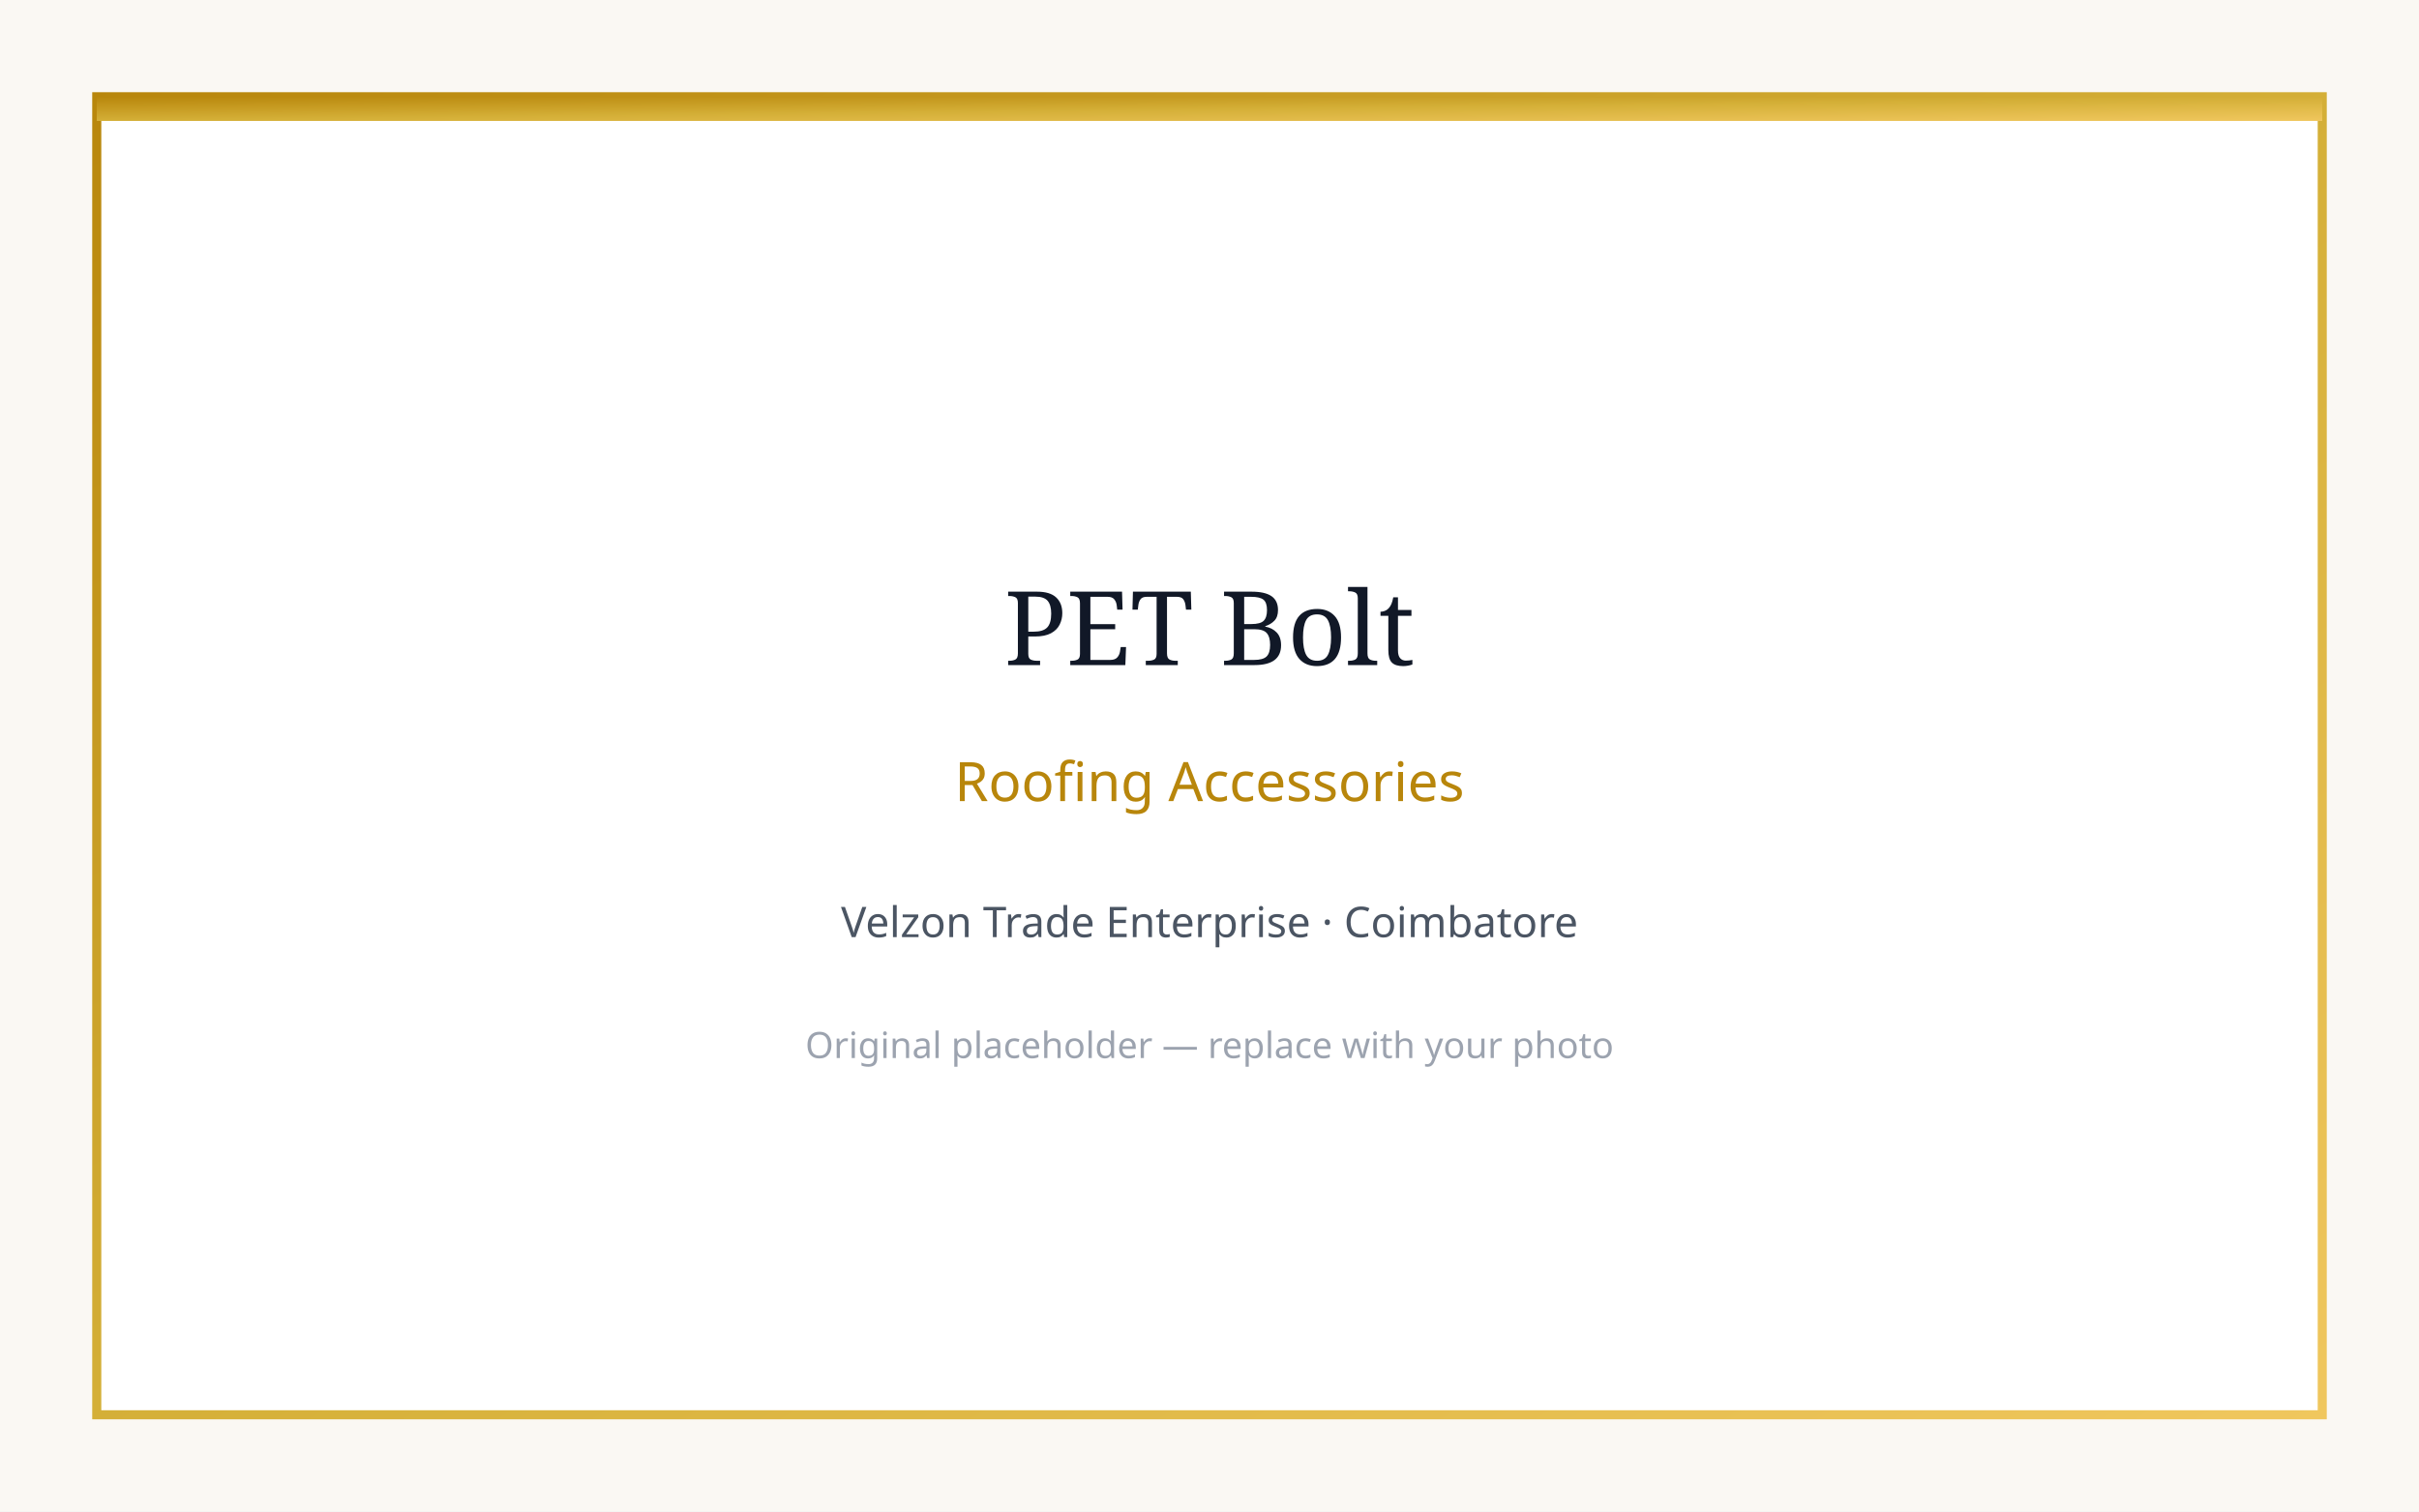
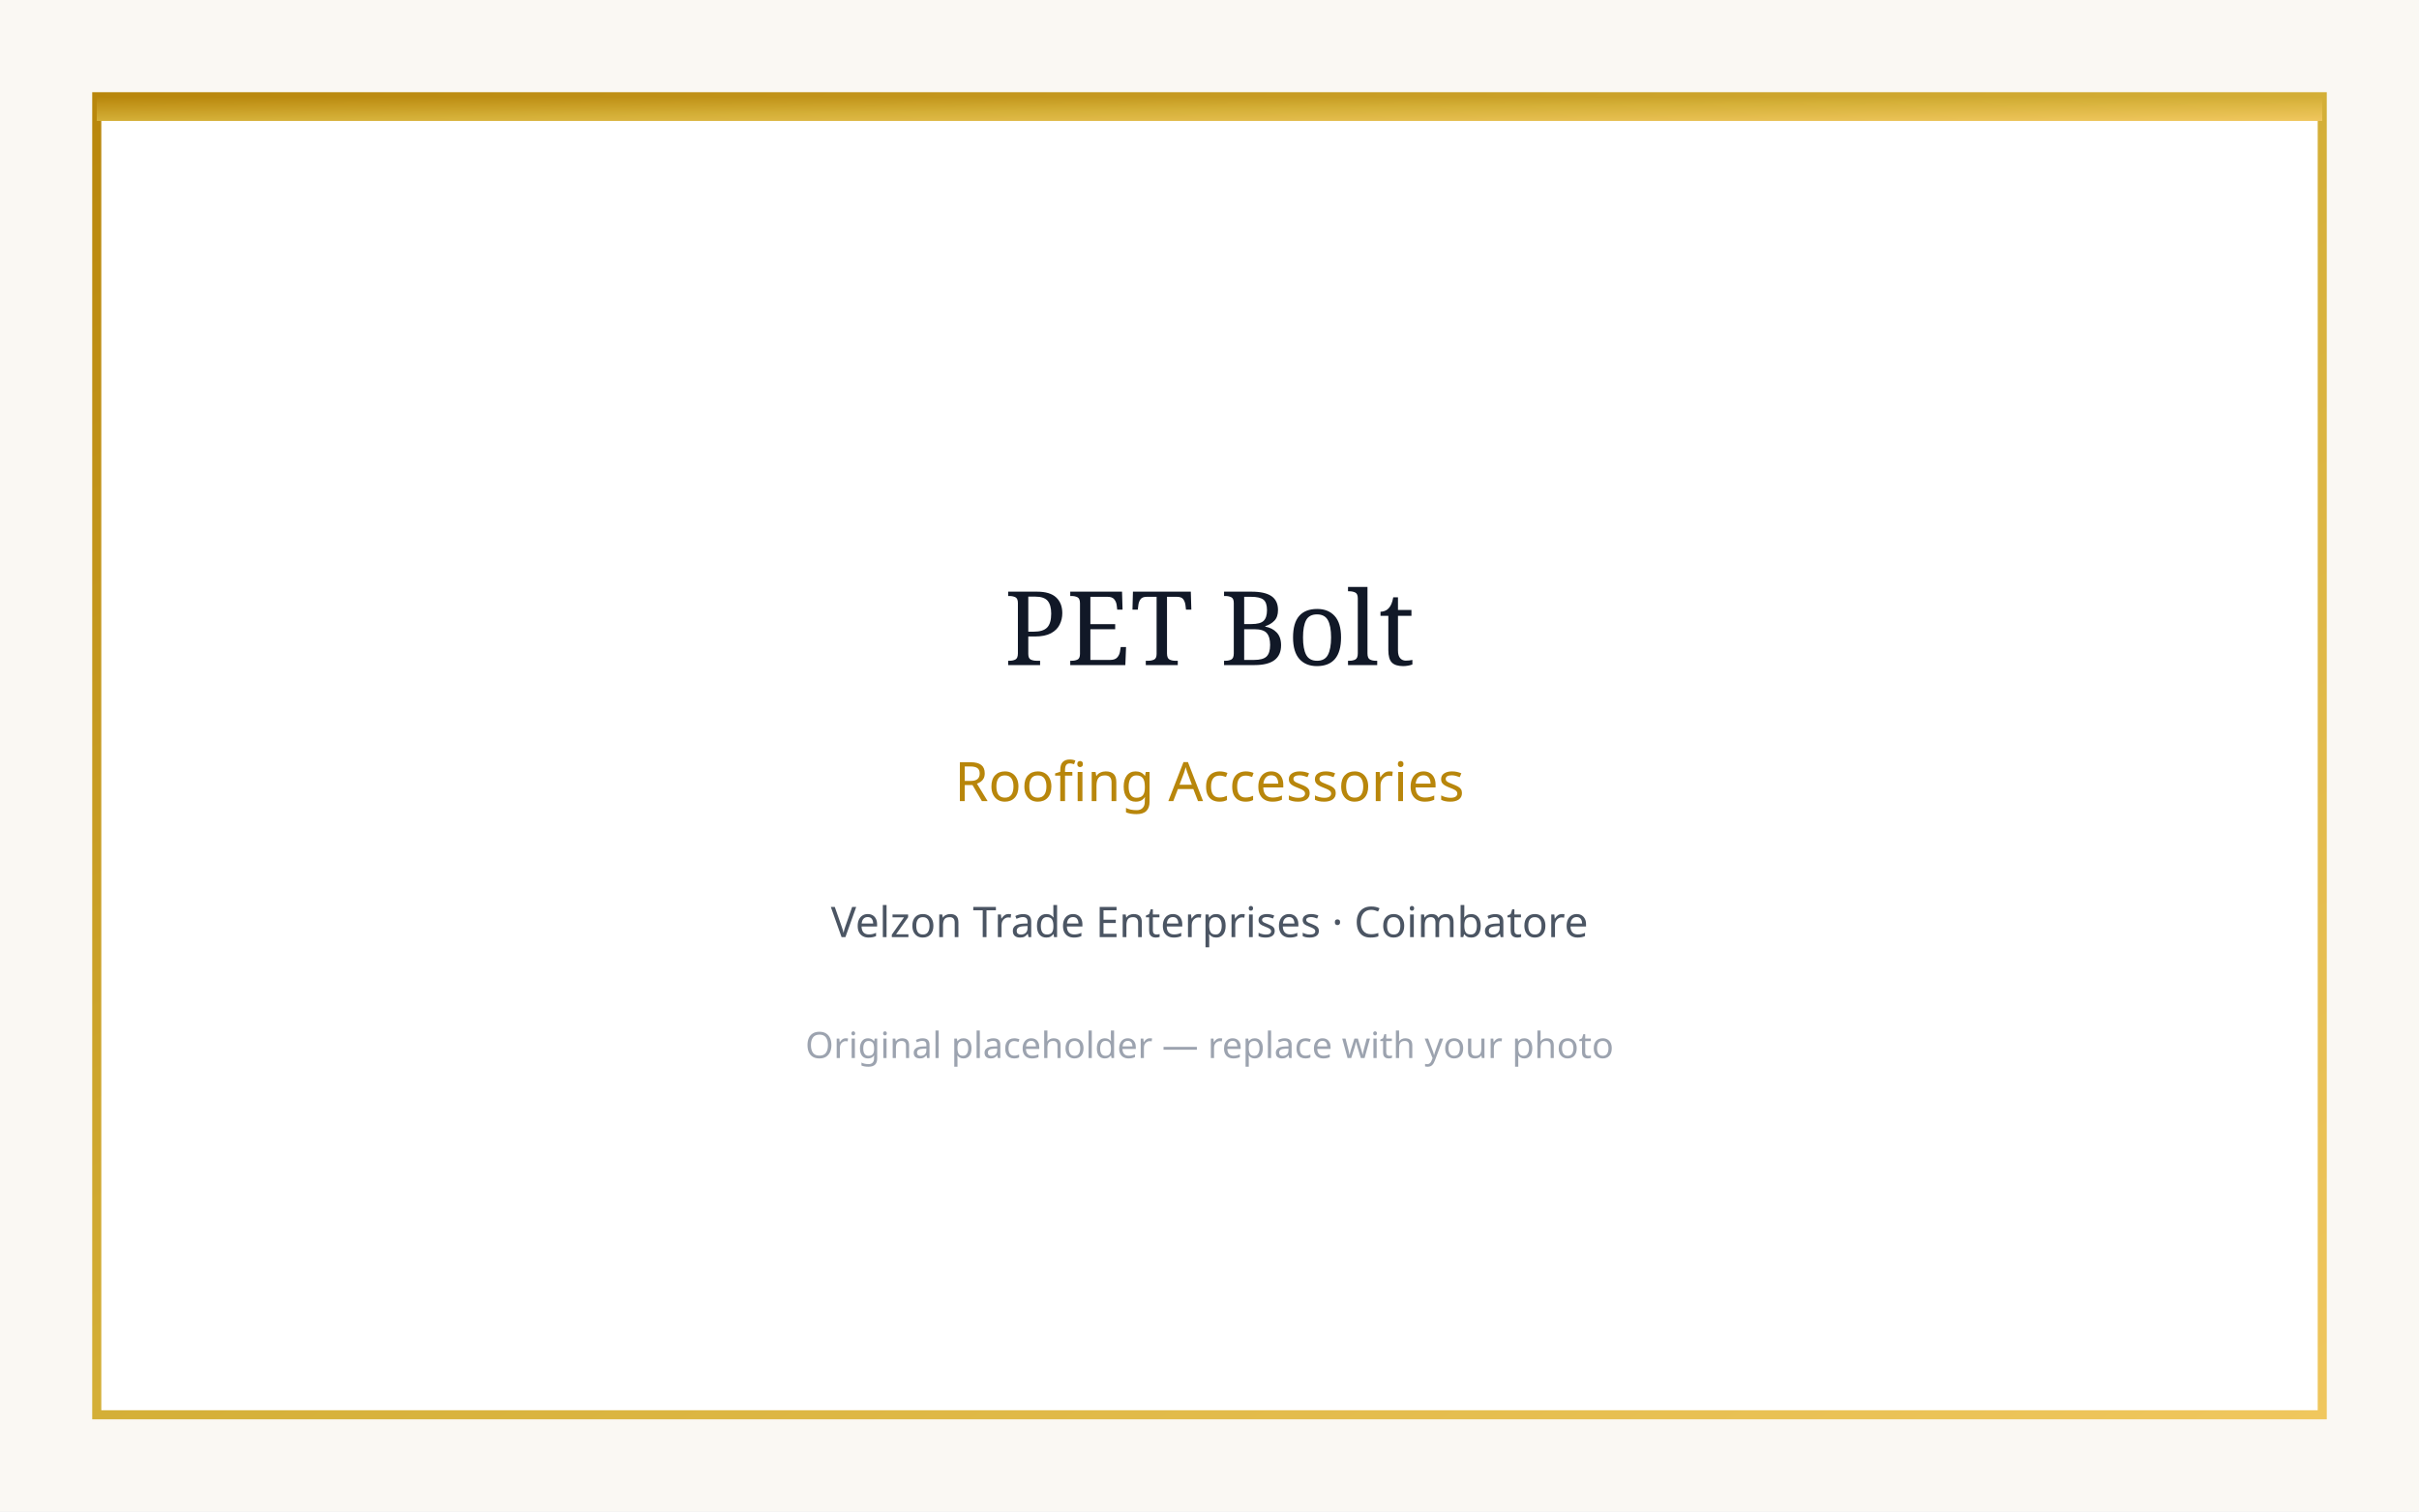
- <svg xmlns="http://www.w3.org/2000/svg" width="800" height="500" viewBox="0 0 800 500" role="img" aria-label="PET Bolt — Velzon Trade Enterprise">
+ <svg xmlns="http://www.w3.org/2000/svg" width="800" height="500" viewBox="0 0 800 500" role="img" aria-label="PET Bolt — Velzon Trade Enterprises">
  <defs>
    <linearGradient id="g" x1="0" y1="0" x2="1" y2="1">
      <stop offset="0%" stop-color="#B8860B" />
      <stop offset="50%" stop-color="#D4AF37" />
      <stop offset="100%" stop-color="#F0C75E" />
    </linearGradient>
  </defs>
  <rect width="800" height="500" fill="#FAF8F3" />
  <rect x="32" y="32" width="736" height="436" fill="#FFFFFF" stroke="url(#g)" stroke-width="3" />
  <rect x="32" y="32" width="736" height="8" fill="url(#g)" />
  <text x="400" y="220" text-anchor="middle" font-family="Georgia, serif" font-size="34" fill="#111827">PET Bolt</text>
  <text x="400" y="265" text-anchor="middle" font-family="sans-serif" font-size="18" fill="#B8860B">Roofing Accessories</text>
-   <text x="400" y="310" text-anchor="middle" font-family="sans-serif" font-size="14" fill="#4B5563">Velzon Trade Enterprise · Coimbatore</text>
+   <text x="400" y="310" text-anchor="middle" font-family="sans-serif" font-size="14" fill="#4B5563">Velzon Trade Enterprises · Coimbatore</text>
  <text x="400" y="350" text-anchor="middle" font-family="sans-serif" font-size="12" fill="#9CA3AF">Original placeholder — replace with your photo</text>
</svg>
